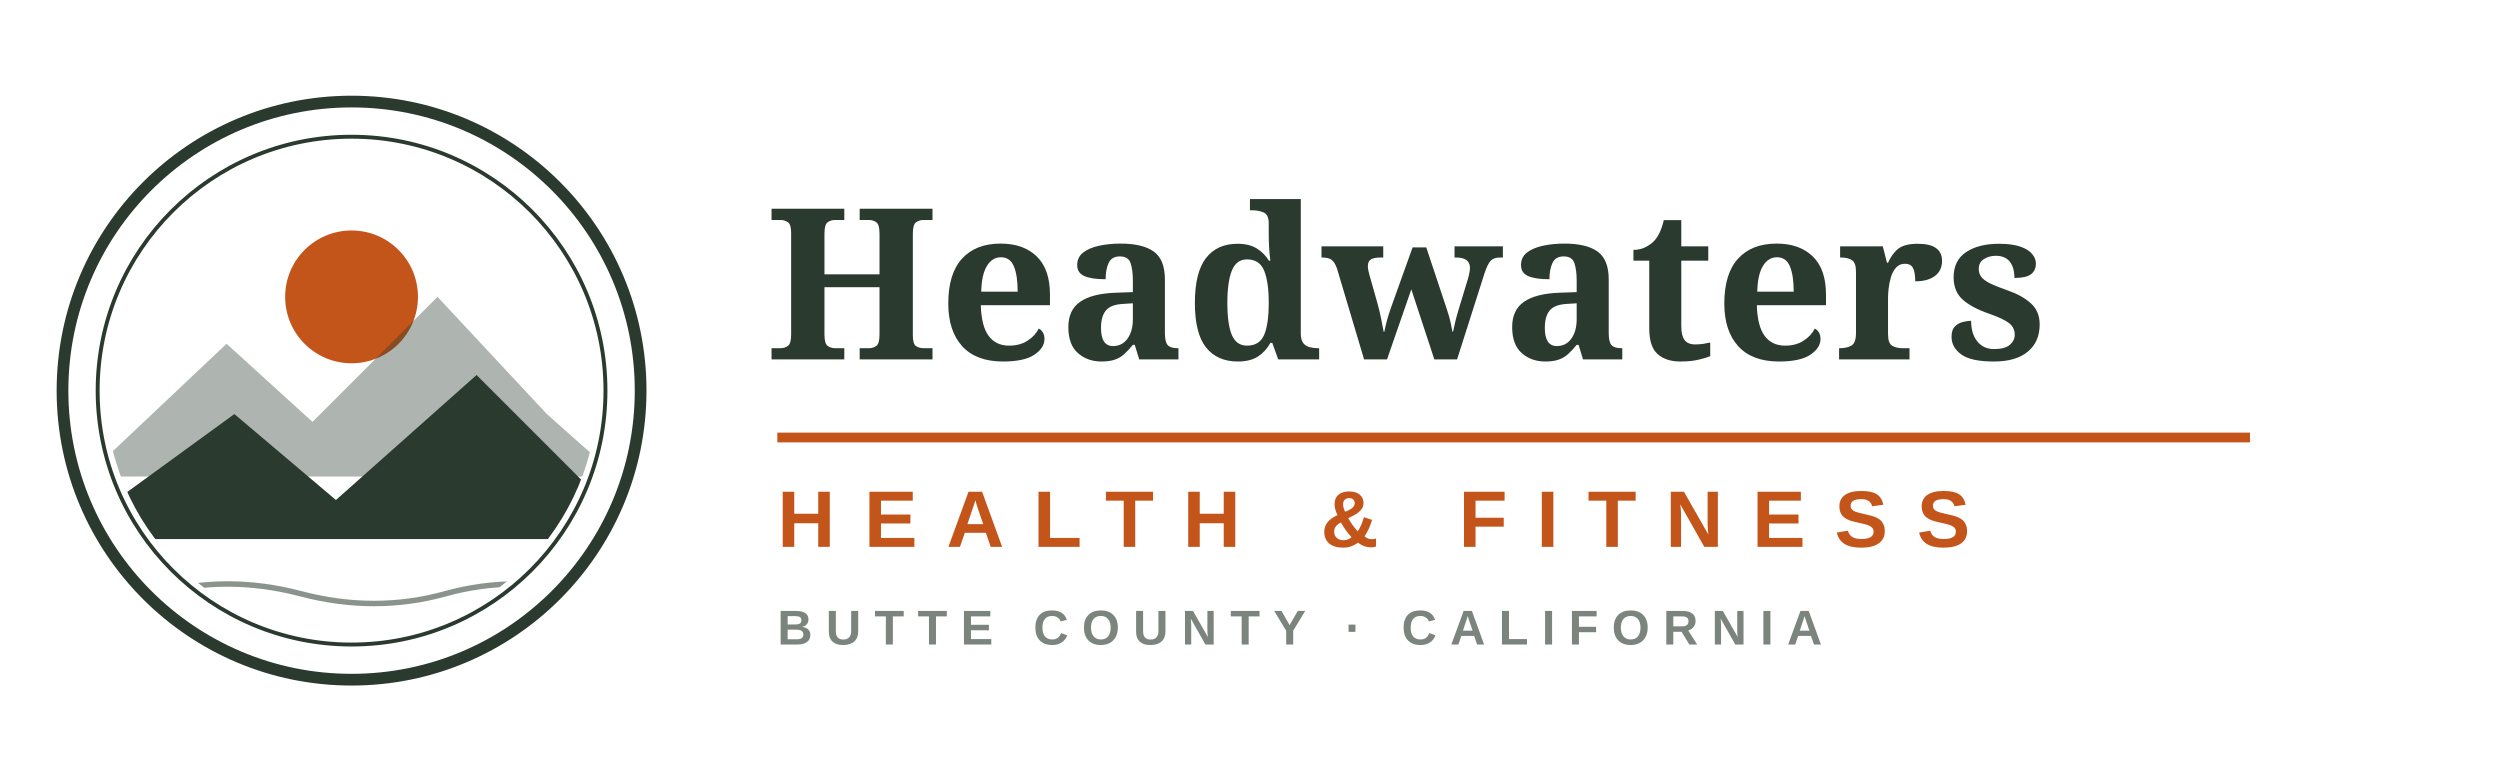
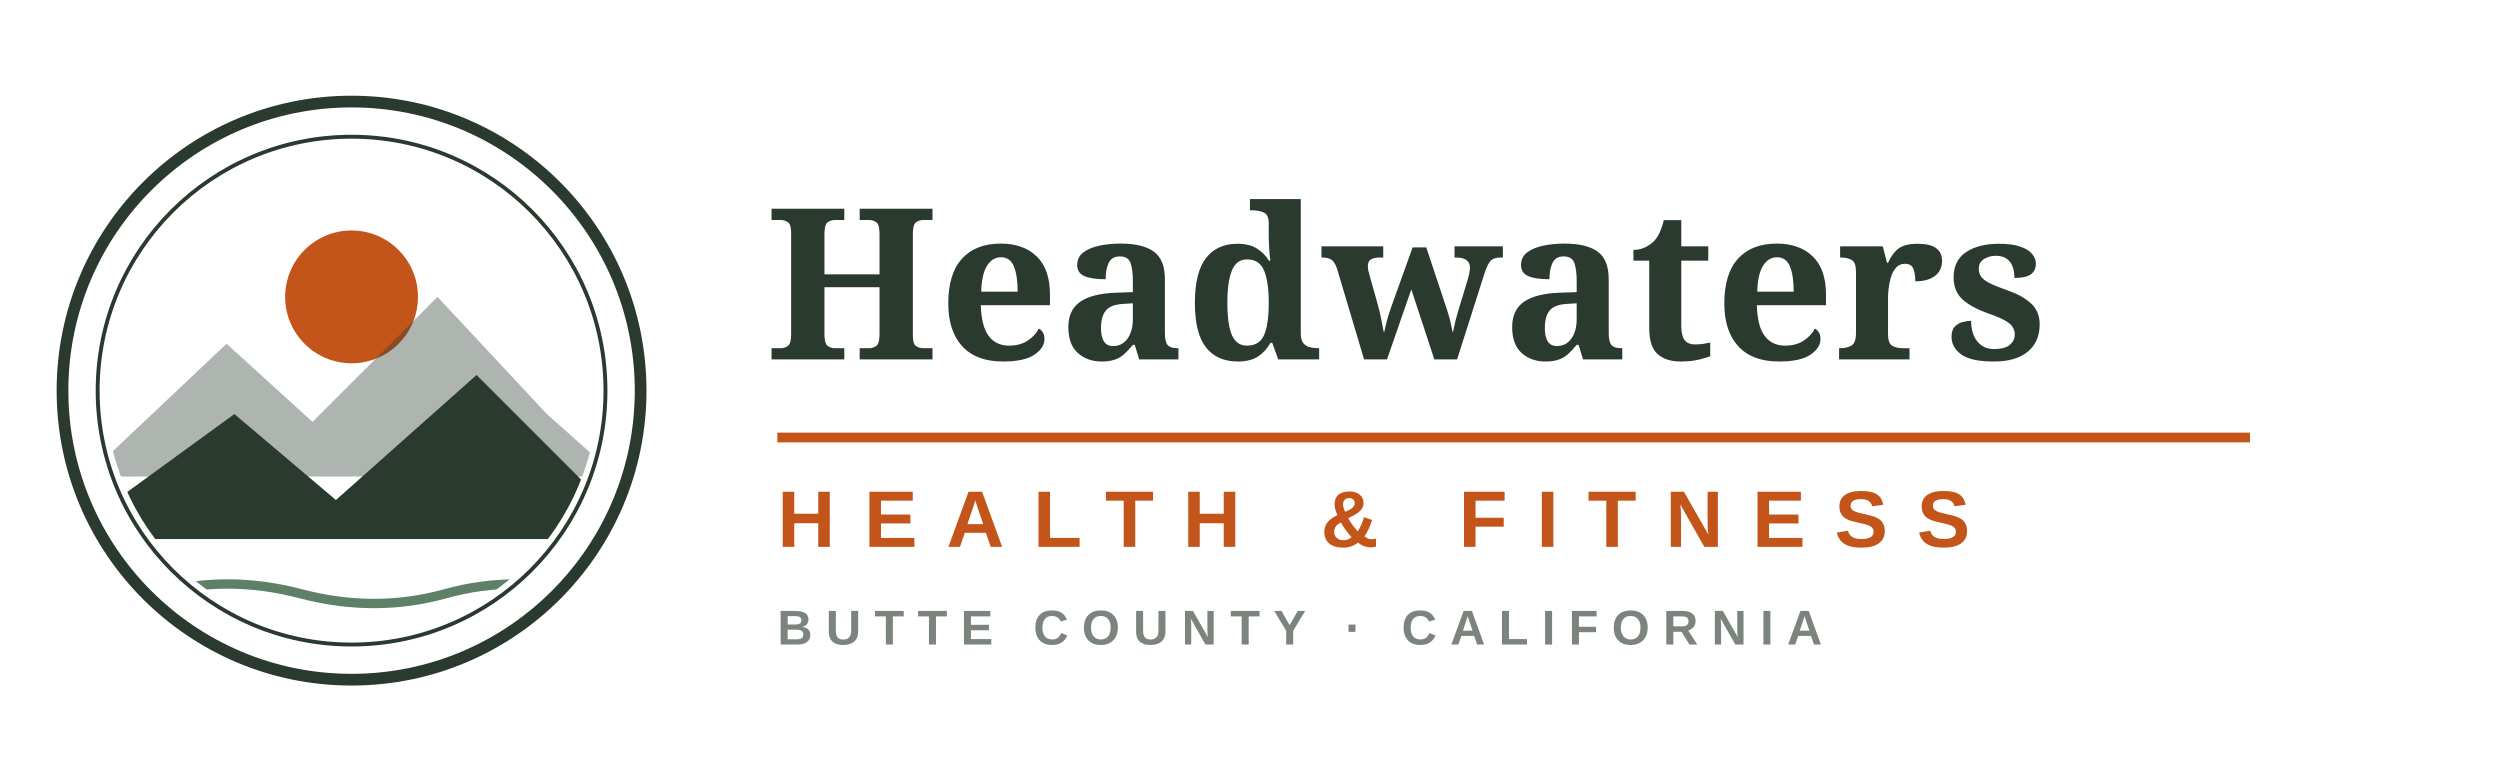
<svg xmlns="http://www.w3.org/2000/svg" width="640" height="200" viewBox="0 0 640 200" fill="none" role="img" aria-label="Headwaters Health and Fitness">
  <defs>
    <clipPath id="iconClip">
      <circle cx="90" cy="100" r="63" />
    </clipPath>
  </defs>
  <g>
    <circle cx="90" cy="100" r="74" stroke="#2A3A2E" stroke-width="3" />
    <circle cx="90" cy="100" r="65" stroke="#2A3A2E" stroke-width="1" />
    <g clip-path="url(#iconClip)">
      <circle cx="90" cy="76" r="17" fill="#C4551A" />
      <path d="M 22 122 L 58 88 L 80 108 L 112 76 L 140 106 L 158 122 Z" fill="#2A3A2E" opacity=".38" />
      <path d="M 16 138 L 60 106 L 86 128 L 122 96 L 152 126 L 168 138 Z" fill="#2A3A2E" />
-       <path d="M 40 152 q 18 -5 37 0 t 37 0 37 0" stroke="#2A3A2E" stroke-width="1.4" fill="none" opacity=".55" />
+       <path d="M 40 152 q 18 -5 37 0 t 37 0 37 0" stroke="#4C7256" stroke-width="2.4" fill="none" opacity=".9" />
    </g>
  </g>
  <text x="196" y="92" font-family="Fraunces, Georgia, serif" font-size="54" font-weight="550" fill="#2A3A2E">Headwaters</text>
  <line x1="199" y1="112" x2="576" y2="112" stroke="#C4551A" stroke-width="2.5" />
  <text x="199" y="140" font-family="'Albert Sans', Arial, sans-serif" font-size="20.5" font-weight="800" letter-spacing="7.4" fill="#C4551A">HEALTH &amp; FITNESS</text>
  <text x="199" y="165" font-family="'Albert Sans', Arial, sans-serif" font-size="12.5" font-weight="600" letter-spacing="3.4" fill="#2A3A2E" opacity=".62">BUTTE COUNTY · CALIFORNIA</text>
</svg>
